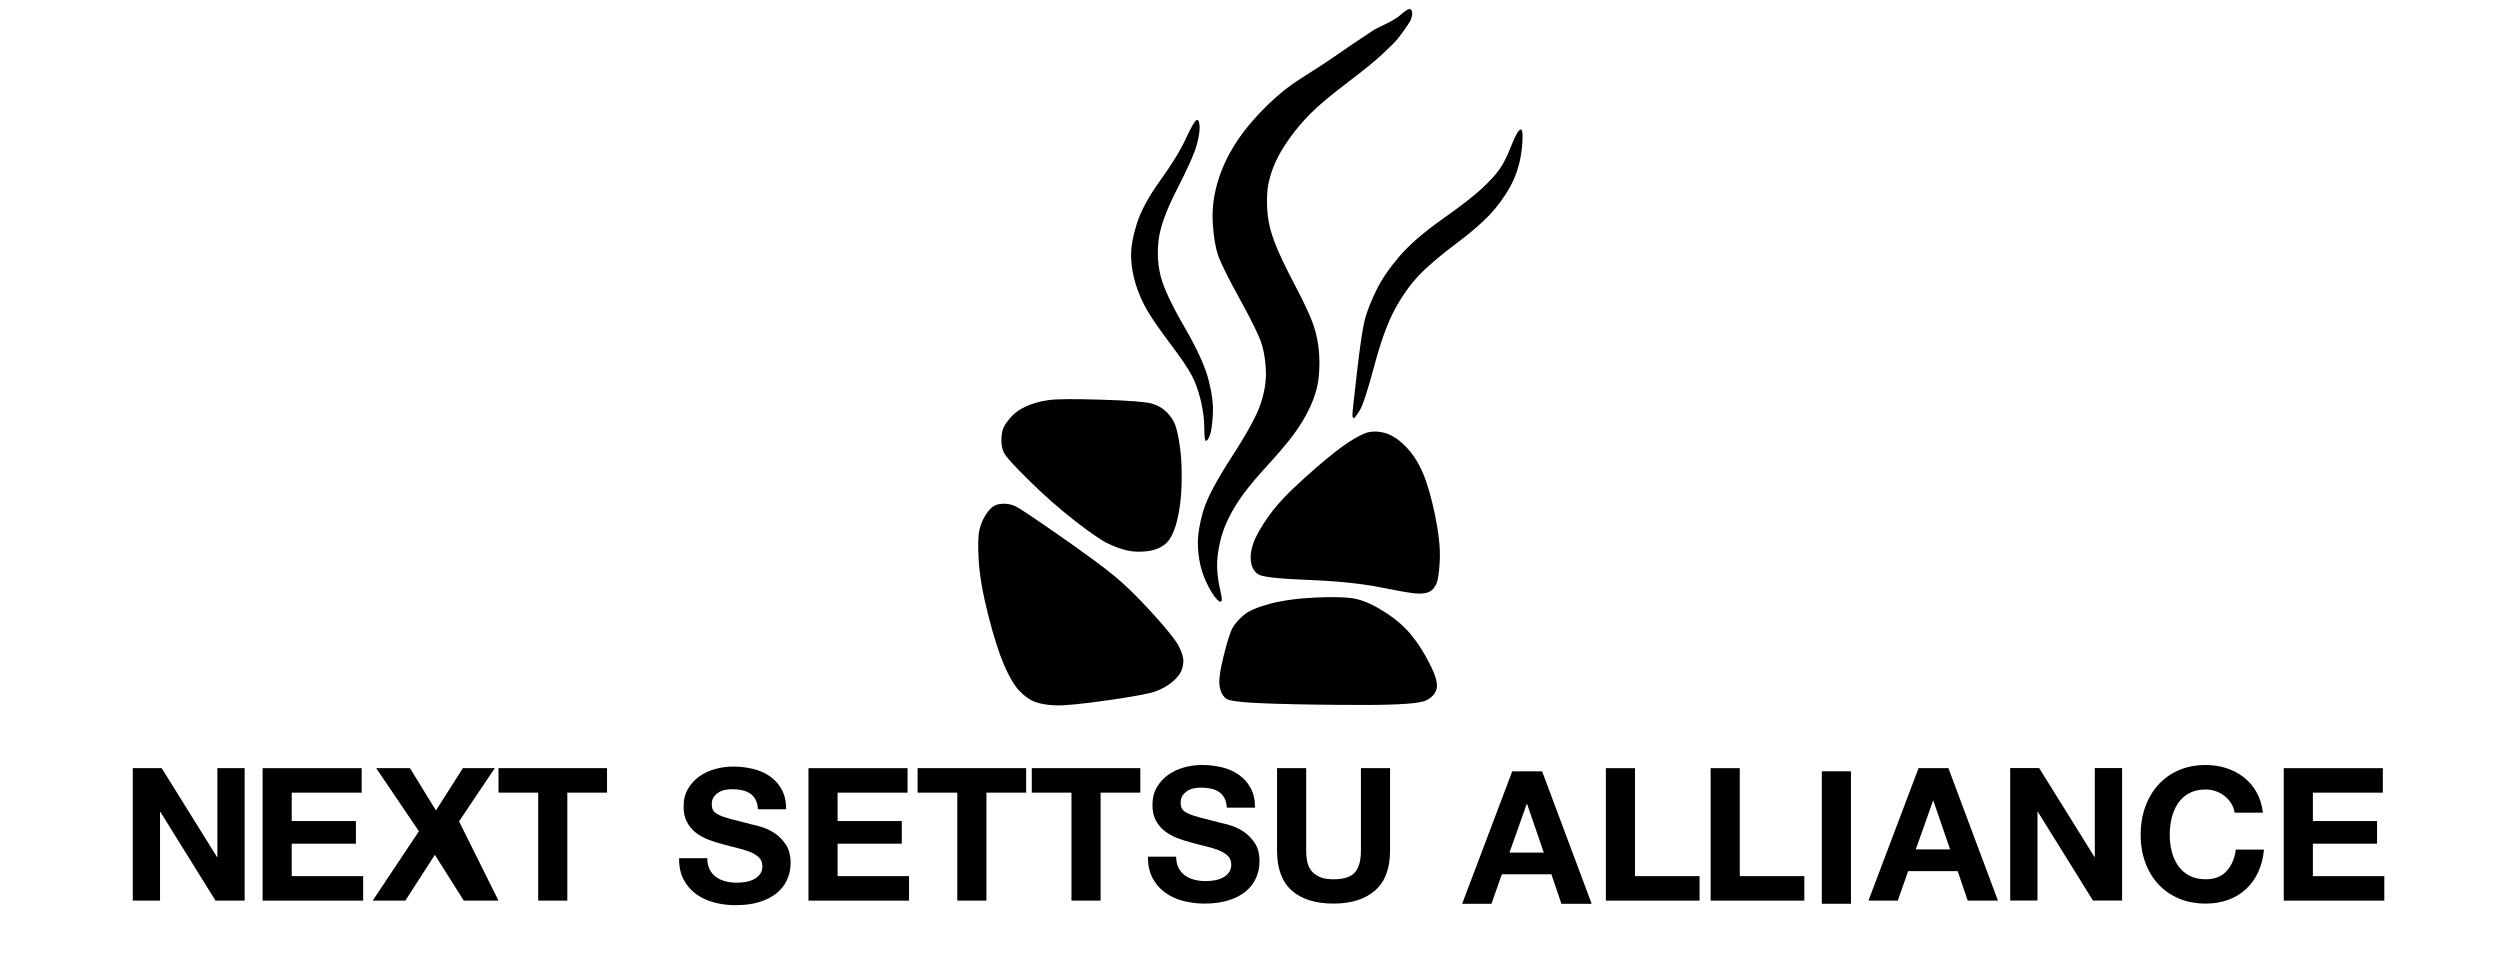
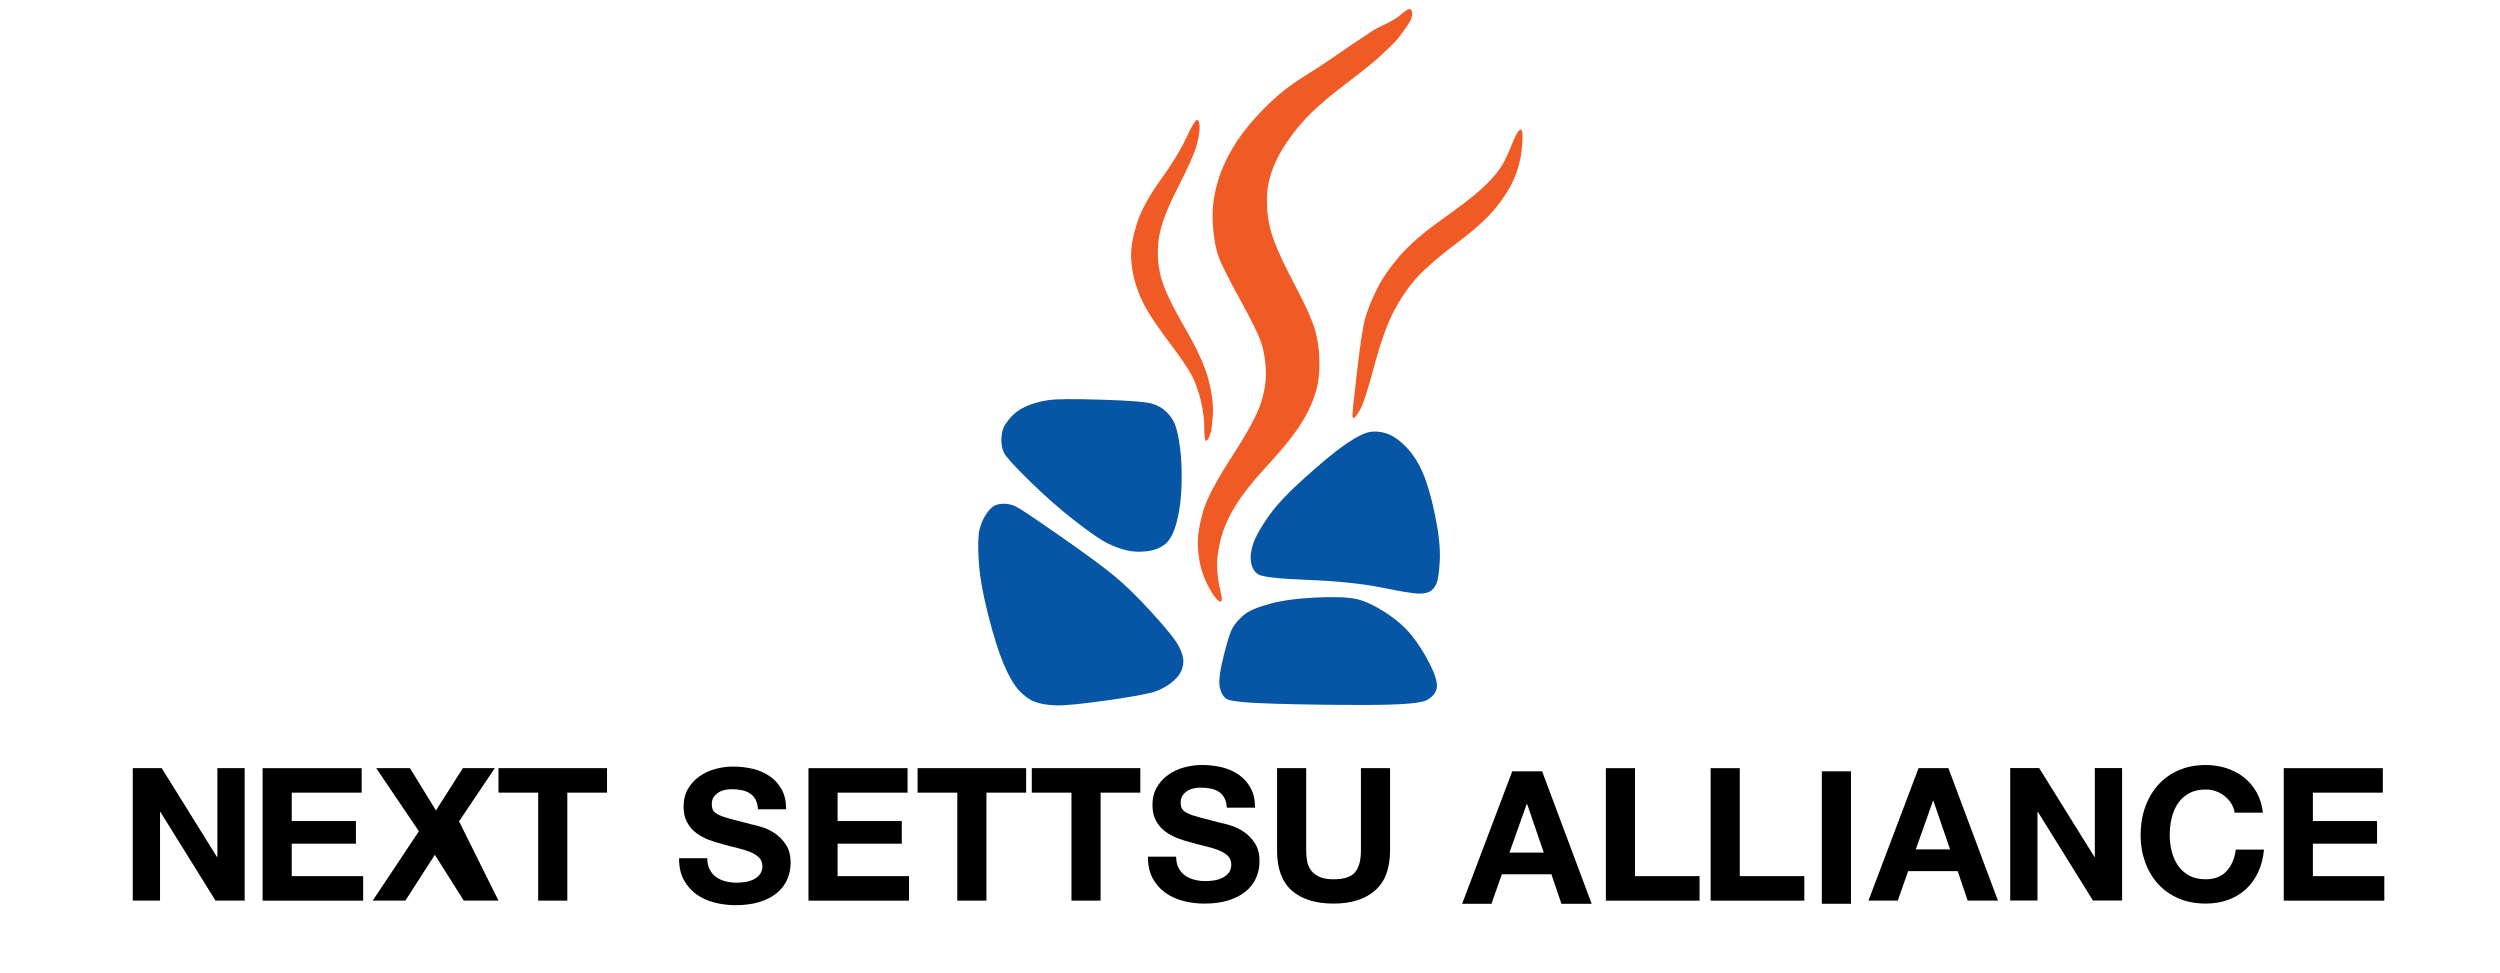
<svg xmlns="http://www.w3.org/2000/svg" width="180mm" height="70mm" viewBox="0 0 1400 545">
+   <style>
+     /* master/nsa-logo_color-transparent.svg と同じ色。湯気=橙・石=青・文字=黒 */
+     #steam-gather-left,#steam-settsu-s-center,#steam-spread-right{fill:#f05a24}
+     #stone-top-left,#stone-bottom-left,#stone-top-right,#stone-bottom-right{fill:#0756a6}
+   </style>
  <g id="nsa-product-lockup" fill="#000000">
    <g id="official-symbol" transform="translate(548 5) scale(.48) translate(-227 -116)">
      <g id="steam-gather-left-object">
        <path id="steam-gather-left" d="M495.31,549.36c4,15.67,5.67,29,5,40s-1.67,18.67-3,23-2.83,7-4.5,8-2.5-3.67-2.5-14-1.33-21.17-4-32.5-6.17-21.17-10.5-29.5-12.67-20.67-25-37c-12.33-16.33-21.33-29.33-27-39s-10.17-19.83-13.5-30.5-5.17-21.33-5.5-32,1.83-23.5,6.5-38.5,13.83-32,27.5-51,23.67-35.33,30-49c6.33-13.67,10.5-20.83,12.5-21.5s3.17,1.67,3.5,7c.33,5.33-.83,12.83-3.5,22.5s-10.33,26.83-23,51.5-19.83,44.67-21.5,60-.67,29.67,3,43,12.83,32.67,27.5,58c14.67,25.33,24,45.83,28,61.5Z" />
      </g>
      <g id="steam-settsu-s-center-object">
        <path id="steam-settsu-s-center" d="M730.91,116.29c2.67,1.28,3.09,6.72-.1,13.89-5.05,8.03-8.25,12.18-12.91,18.51s-11.99,12.77-19.65,20.1-21.17,18.33-40.5,33-33.67,26.67-43,36-17.67,19.17-25,29.5-12.83,19.67-16.5,28-6.33,16.5-8,24.5-2.17,18-1.5,30,3.33,24.33,8,37,13.17,30.67,25.5,54,20,40.83,23,52.5,4.5,23.5,4.5,35.5-1,22-3,30-5.17,16.5-9.5,25.5-10.17,18.5-17.5,28.5-18.67,23.33-34,40-27,31.67-35,45-13.5,26.17-16.5,38.5-4.33,23-4,32,1.67,18.33,4,28,1.83,13.5-1.5,11.5c-3.33-2-7.33-7.33-12-16s-8-17.33-10-26-3-17.67-3-27,2-21.17,6-35.5,15.17-35.67,33.5-64c18.33-28.33,29.67-49.17,34-62.5s6.33-25.67,6-37-1.83-21.67-4.5-31c-2.67-9.33-11.17-27-25.5-53s-23-43.5-26-52.5-5-21-6-36,.5-30,4.5-45,10.17-29.5,18.5-43.5,19-27.83,32-41.5,25.67-24.83,38-33.5,28.85-18.03,52.53-34.54c25.31-17.65,32.55-21.83,40.4-27.27,7.23-5.02,19.68-8.94,31.07-17.19,8.26-7.19,11.91-9.34,13.67-8.5Z" />
      </g>
      <g id="steam-spread-right-object">
        <path id="steam-spread-right" d="M859.81,256.86c2.33,0,2.83,6.83,1.5,20.5s-4.5,26.17-9.5,37.5-12.33,22.83-22,34.5-24.5,25-44.5,40-35,27.83-45,38.5-19.17,23.67-27.5,39-16.33,37.33-24,66c-7.67,28.67-13.33,46-17,52s-6,9-7,9-1.5-1.33-1.5-4,1.83-19.83,5.5-51.5c3.67-31.67,6.83-52.17,9.5-61.5s7-20.17,13-32.5,14.83-25.33,26.5-39,28.33-28.17,50-43.5,37-27.17,46-35.5,15.83-15.67,20.5-22,9.5-15.83,14.5-28.5,8.67-19,11-19Z" />
      </g>
      <g id="stone-top-left-object">
        <path id="stone-top-left" d="M461.81,627.36c1.67,11.67,2.33,25.83,2,42.5s-2.17,31.5-5.5,44.5-7.83,21.83-13.5,26.5-12.83,7.5-21.5,8.5-16.5.67-23.5-1-14.33-4.33-22-8-20.33-12.33-38-26-35.5-29.33-53.5-47-28-28.67-30-33-3-9.17-3-14.5.67-9.83,2-13.5,4.33-8.17,9-13.5,10.83-9.67,18.5-13,16.17-5.67,25.5-7,30-1.5,62-.5,51.5,2.5,58.5,4.5,12.83,5.33,17.5,10,8,9.67,10,15,3.83,13.83,5.5,25.5Z" />
      </g>
      <g id="stone-bottom-left-object">
        <path id="stone-bottom-left" d="M460.81,860.86c3.67,7.33,5.33,13.33,5,18s-1.5,8.83-3.5,12.5-5.5,7.5-10.5,11.5-11,7.33-18,10-25.67,6.17-56,10.5-50.5,6.33-60.5,6-18.17-1.67-24.5-4-12.5-6.67-18.5-13-12-16.5-18-30.5-12.17-33.5-18.5-58.5-10-46.17-11-63.5-.67-29.33,1-36,4.17-12.5,7.5-17.5,6.5-8.33,9.5-10,6.83-2.5,11.5-2.5,9.17,1,13.5,3,21.33,13.33,51,34,51,36.33,64,47,28,25.33,45,44,27.33,31.67,31,39Z" />
      </g>
      <g id="stone-top-right-object">
        <path id="stone-top-right" d="M759.81,707.36c4.33,21,6.17,38.5,5.5,52.5s-2,23.17-4,27.5-4.5,7.33-7.5,9-7.33,2.5-13,2.5-20-2.33-43-7-51.67-7.67-86-9-53.83-3.5-58.5-6.5-7.5-7.83-8.5-14.5,0-14.17,3-22.5,9-18.83,18-31.5,23-27.5,42-44.5,33.67-29.17,44-36.5,18.83-12.33,25.5-15,14.17-3,22.5-1,16.67,7.17,25,15.5,15.17,18.67,20.5,31,10.17,29,14.5,50Z" />
      </g>
      <g id="stone-bottom-right-object">
        <path id="stone-bottom-right" d="M753.31,880.36c6.67,13,9.5,22.5,8.5,28.5s-5,10.83-12,14.5-30.83,5.5-71.5,5.5-76.83-.5-108.5-1.5-49.5-2.83-53.5-5.5-6.67-7.33-8-14c-1.33-6.67.17-18.67,4.5-36s7.83-28.33,10.5-33,6.83-9.5,12.5-14.5,15.83-9.5,30.5-13.5,33-6.5,55-7.5,37.83-.33,47.5,2,20.67,7.5,33,15.5,22.33,16.67,30,26,14.83,20.5,21.5,33.5Z" />
      </g>
    </g>
    <g id="horizontal-wordmark">
      <g id="word-next">
        <g id="next-letter-01-n-object" transform="translate(-192 -558)">
          <path id="next-letter-01-n" d="M265.71,988.61v74.26h15.29v-49.71h.21l30.89,49.71h16.33v-74.26h-15.29v49.82h-.21l-30.99-49.82h-16.22Z" />
        </g>
        <g id="next-letter-02-e-object" transform="translate(-192 -558)">
          <path id="next-letter-02-e" d="M338.49,988.61v74.26h56.37v-13.73h-40.04v-18.2h35.98v-12.69h-35.98v-15.91h39.21v-13.73h-55.54Z" />
        </g>
        <g id="next-letter-03-x-object" transform="translate(-192 -558)">
          <path id="next-letter-03-x" d="M426.11,1023.97l-25.9,38.9h18.3l16.54-25.69,16.22,25.69h19.45l-22.1-44.44,20.02-29.82h-17.89l-15.08,23.71-14.56-23.71h-18.93l23.92,35.36Z" />
        </g>
        <g id="next-letter-04-t-object" transform="translate(-192 -558)">
          <path id="next-letter-04-t" d="M492.98,1002.33v60.53h16.33v-60.53h22.26v-13.73h-60.84v13.73h22.26Z" />
        </g>
      </g>
      <g id="word-settsu">
        <g id="settsu-letter-01-s-object" transform="translate(114 -669)">
          <path id="settsu-letter-01-s" d="M281.78,1150.1h-15.81c-.07,4.58.76,8.53,2.5,11.86s4.07,6.07,7.02,8.22c2.95,2.15,6.34,3.73,10.19,4.73,3.85,1.01,7.82,1.51,11.91,1.51,5.06,0,9.52-.59,13.36-1.77s7.07-2.83,9.67-4.94,4.56-4.63,5.88-7.54c1.32-2.91,1.98-6.07,1.98-9.46,0-4.16-.88-7.57-2.65-10.24s-3.87-4.8-6.29-6.4c-2.43-1.59-4.87-2.76-7.33-3.48s-4.39-1.23-5.77-1.51c-4.65-1.18-8.41-2.15-11.28-2.91-2.88-.76-5.13-1.53-6.76-2.29s-2.72-1.59-3.28-2.5c-.55-.9-.83-2.08-.83-3.54,0-1.59.35-2.91,1.04-3.95.69-1.04,1.58-1.91,2.65-2.6s2.27-1.18,3.59-1.46c1.32-.28,2.63-.42,3.95-.42,2.01,0,3.87.17,5.56.52s3.21.94,4.52,1.77c1.32.83,2.37,1.98,3.17,3.43.8,1.46,1.27,3.29,1.4,5.51h15.81c0-4.3-.81-7.96-2.44-10.97-1.63-3.02-3.83-5.49-6.6-7.44s-5.95-3.35-9.52-4.21-7.3-1.3-11.18-1.3c-3.33,0-6.66.45-9.98,1.35s-6.31,2.29-8.94,4.16c-2.63,1.87-4.77,4.21-6.4,7.02s-2.44,6.12-2.44,9.93c0,3.4.64,6.29,1.92,8.68s2.96,4.39,5.04,5.98c2.08,1.59,4.44,2.89,7.07,3.9,2.63,1.01,5.34,1.85,8.11,2.55,2.7.76,5.37,1.46,8.01,2.08,2.63.62,4.99,1.35,7.07,2.18,2.08.83,3.76,1.87,5.04,3.12,1.28,1.25,1.92,2.88,1.92,4.89,0,1.87-.49,3.41-1.46,4.63-.97,1.21-2.18,2.17-3.64,2.86-1.46.69-3.02,1.16-4.68,1.4s-3.22.36-4.68.36c-2.15,0-4.23-.26-6.24-.78-2.01-.52-3.76-1.32-5.25-2.39-1.49-1.07-2.69-2.48-3.59-4.21-.9-1.73-1.35-3.85-1.35-6.34Z" />
        </g>
        <g id="settsu-letter-02-e-object" transform="translate(114 -669)">
          <path id="settsu-letter-02-e" d="M338.49,1099.61v74.26h56.37v-13.73h-40.04v-18.2h35.98v-12.69h-35.98v-15.91h39.21v-13.73h-55.54Z" />
        </g>
        <g id="settsu-letter-03-t-object" transform="translate(114 -669)">
          <path id="settsu-letter-03-t" d="M421.92,1113.33v60.53h16.33v-60.53h22.26v-13.73h-60.84v13.73h22.26Z" />
        </g>
        <g id="settsu-letter-04-t-object" transform="translate(114 -669)">
          <path id="settsu-letter-04-t" d="M485.92,1113.33v60.53h16.33v-60.53h22.26v-13.73h-60.84v13.73h22.26Z" />
        </g>
        <g id="settsu-letter-05-s-object" transform="translate(114 -669)">
          <path id="settsu-letter-05-s" d="M544.62,1149.21h-15.81c-.07,4.58.76,8.53,2.5,11.86,1.73,3.33,4.07,6.07,7.02,8.22,2.95,2.15,6.34,3.73,10.19,4.73,3.85,1.01,7.82,1.51,11.91,1.51,5.06,0,9.52-.59,13.36-1.77,3.85-1.18,7.07-2.83,9.67-4.94s4.56-4.63,5.88-7.54c1.32-2.91,1.98-6.07,1.98-9.46,0-4.16-.88-7.57-2.65-10.24s-3.87-4.8-6.29-6.4c-2.43-1.59-4.87-2.76-7.33-3.48s-4.39-1.23-5.77-1.51c-4.65-1.18-8.41-2.15-11.28-2.91-2.88-.76-5.13-1.53-6.76-2.29-1.63-.76-2.72-1.59-3.28-2.5-.55-.9-.83-2.08-.83-3.54,0-1.59.35-2.91,1.04-3.95.69-1.04,1.58-1.91,2.65-2.6,1.07-.69,2.27-1.18,3.59-1.46,1.32-.28,2.63-.42,3.95-.42,2.01,0,3.87.17,5.56.52,1.7.35,3.21.94,4.52,1.77s2.37,1.98,3.17,3.43c.8,1.46,1.27,3.29,1.4,5.51h15.81c0-4.3-.81-7.96-2.44-10.97-1.63-3.02-3.83-5.49-6.6-7.44s-5.95-3.35-9.52-4.21-7.3-1.3-11.18-1.3c-3.33,0-6.66.45-9.98,1.35s-6.31,2.29-8.94,4.16-4.77,4.21-6.4,7.02c-1.63,2.81-2.44,6.12-2.44,9.93,0,3.4.64,6.29,1.92,8.68s2.96,4.39,5.04,5.98c2.08,1.59,4.44,2.89,7.07,3.9,2.63,1.01,5.34,1.85,8.11,2.55,2.7.76,5.37,1.46,8.01,2.08,2.63.62,4.99,1.35,7.07,2.18,2.08.83,3.76,1.87,5.04,3.12,1.28,1.25,1.92,2.88,1.92,4.89,0,1.87-.49,3.41-1.46,4.63-.97,1.21-2.18,2.17-3.64,2.86-1.46.69-3.02,1.16-4.68,1.4s-3.22.36-4.68.36c-2.15,0-4.23-.26-6.24-.78-2.01-.52-3.76-1.32-5.25-2.39-1.49-1.07-2.69-2.48-3.59-4.21-.9-1.73-1.35-3.85-1.35-6.34Z" />
        </g>
        <g id="settsu-letter-06-u-object" transform="translate(114 -669)">
          <path id="settsu-letter-06-u" d="M664.51,1145.78v-46.18h-16.33v46.18c0,5.55-1.11,9.62-3.33,12.22-2.22,2.6-6.24,3.9-12.06,3.9-3.33,0-5.98-.47-7.96-1.4-1.98-.94-3.52-2.15-4.63-3.64-1.11-1.49-1.84-3.21-2.18-5.15-.35-1.94-.52-3.92-.52-5.93v-46.18h-16.33v46.18c0,10.12,2.76,17.61,8.27,22.46,5.51,4.85,13.29,7.28,23.35,7.28s17.68-2.44,23.3-7.33c5.62-4.89,8.42-12.36,8.42-22.41Z" />
        </g>
      </g>
      <g id="word-alliance">
        <g id="alliance-letter-01-a-object" transform="translate(558 -780)">
          <path id="alliance-letter-01-a" d="M287.45,1257.93l9.67-27.25h.21l9.36,27.25h-19.24ZM289.01,1212.37l-28.08,74.26h16.43l5.82-16.54h27.77l5.62,16.54h16.95l-27.77-74.26h-16.74Z" />
        </g>
        <g id="alliance-letter-02-l-object" transform="translate(558 -780)">
          <path id="alliance-letter-02-l" d="M341.49,1210.61v74.26h52.52v-13.73h-36.19v-60.53h-16.33Z" />
        </g>
        <g id="alliance-letter-03-l-object" transform="translate(558 -780)">
          <path id="alliance-letter-03-l" d="M400.22,1210.61v74.26h52.52v-13.73h-36.19v-60.53h-16.33Z" />
        </g>
        <g id="alliance-letter-04-i-object" transform="translate(558 -780)">
          <path id="alliance-letter-04-i" d="M462.55,1212.37v74.26h16.33v-74.26h-16.33Z" />
        </g>
        <g id="alliance-letter-05-a-object" transform="translate(558 -780)">
          <path id="alliance-letter-05-a" d="M515.21,1256.16l9.67-27.25h.21l9.36,27.25h-19.24ZM516.77,1210.61l-28.08,74.26h16.43l5.82-16.54h27.77l5.62,16.54h16.95l-27.77-74.26h-16.74Z" />
        </g>
        <g id="alliance-letter-06-n-object" transform="translate(558 -780)">
          <path id="alliance-letter-06-n" d="M568.15,1210.55v74.26h15.29v-49.71h.21l30.89,49.71h16.33v-74.26h-15.29v49.82h-.21l-30.99-49.82h-16.22Z" />
        </g>
        <g id="alliance-letter-07-c-object" transform="translate(558 -780)">
          <path id="alliance-letter-07-c" d="M693.99,1235.57h15.81c-.49-4.3-1.66-8.11-3.54-11.44-1.87-3.33-4.25-6.12-7.12-8.37-2.88-2.25-6.14-3.97-9.78-5.15s-7.51-1.77-11.6-1.77c-5.69,0-10.8,1.01-15.34,3.02-4.54,2.01-8.37,4.78-11.49,8.32-3.12,3.54-5.51,7.68-7.18,12.43s-2.5,9.9-2.5,15.44.83,10.45,2.5,15.13c1.66,4.68,4.06,8.75,7.18,12.22,3.12,3.47,6.95,6.19,11.49,8.16,4.54,1.98,9.65,2.96,15.34,2.96,4.58,0,8.77-.69,12.58-2.08s7.14-3.4,9.98-6.03c2.84-2.63,5.13-5.82,6.86-9.57,1.73-3.74,2.81-7.94,3.22-12.58h-15.81c-.62,4.99-2.34,9.01-5.15,12.06-2.81,3.05-6.71,4.58-11.7,4.58-3.67,0-6.79-.71-9.36-2.13-2.57-1.42-4.65-3.31-6.24-5.67-1.59-2.36-2.76-5.01-3.48-7.96-.73-2.95-1.09-5.98-1.09-9.1s.36-6.41,1.09-9.46c.73-3.05,1.89-5.77,3.48-8.16,1.59-2.39,3.67-4.3,6.24-5.72,2.57-1.42,5.69-2.13,9.36-2.13,2.01,0,3.93.33,5.77.99,1.84.66,3.48,1.58,4.94,2.76,1.46,1.18,2.67,2.55,3.64,4.11s1.59,3.28,1.87,5.15Z" />
        </g>
        <g id="alliance-letter-08-e-object" transform="translate(558 -780)">
          <path id="alliance-letter-08-e" d="M721.49,1210.61v74.26h56.37v-13.73h-40.04v-18.2h35.98v-12.69h-35.98v-15.91h39.21v-13.73h-55.54Z" />
        </g>
      </g>
    </g>
  </g>
</svg>
